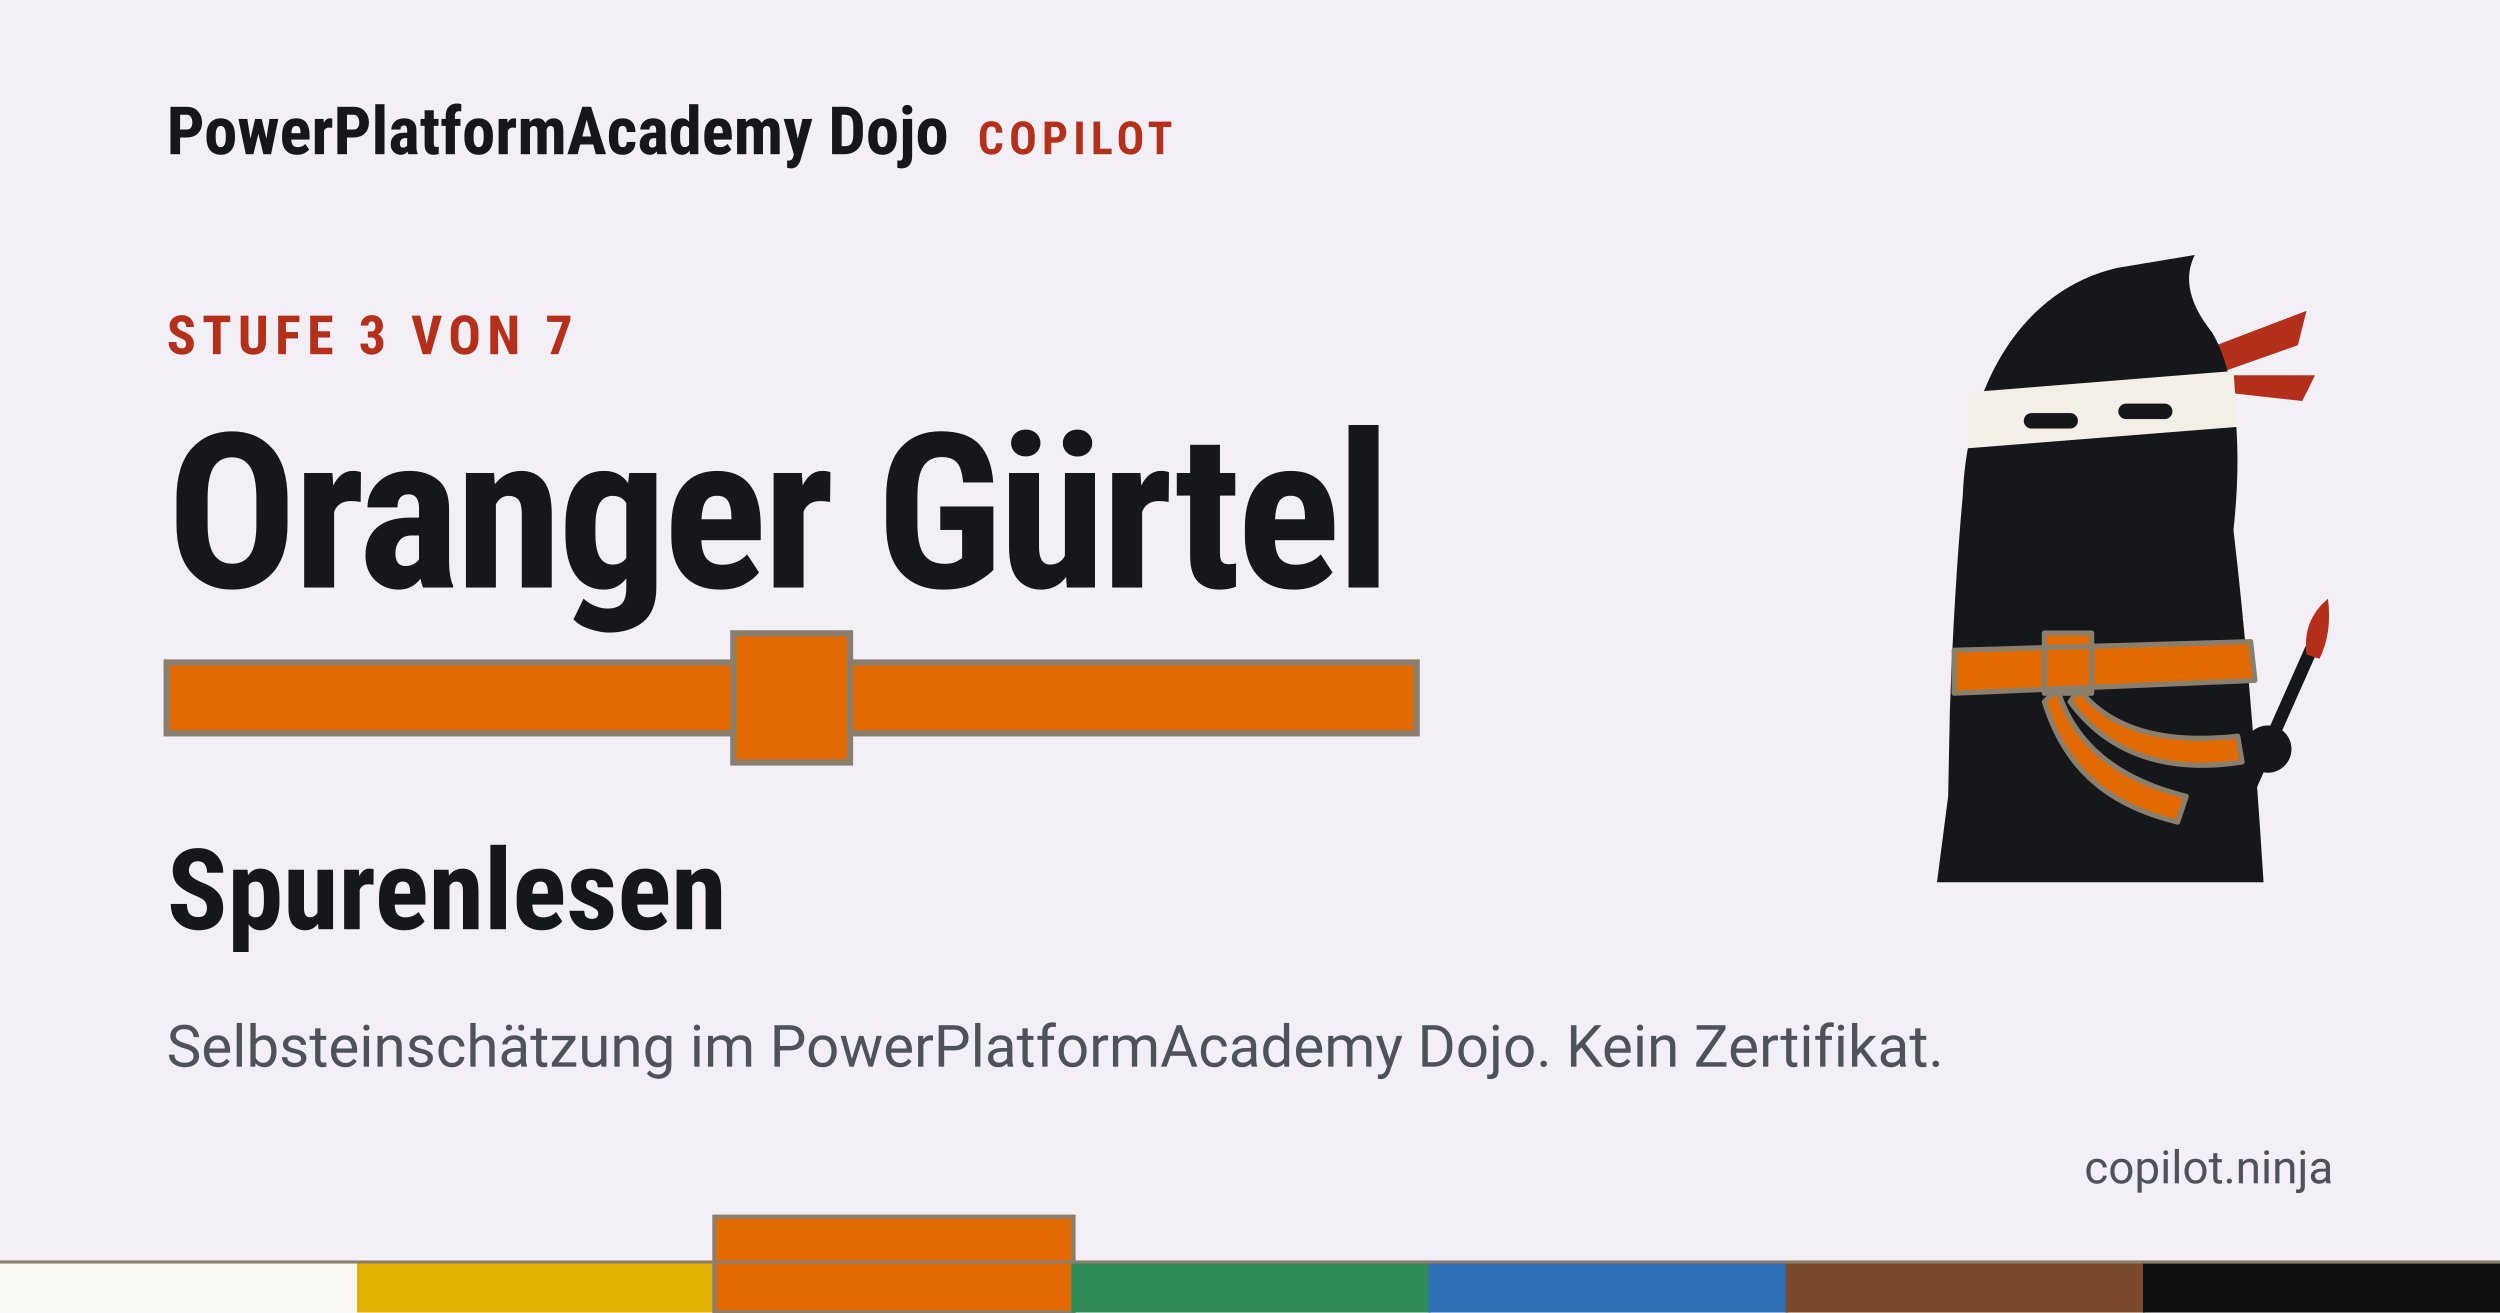
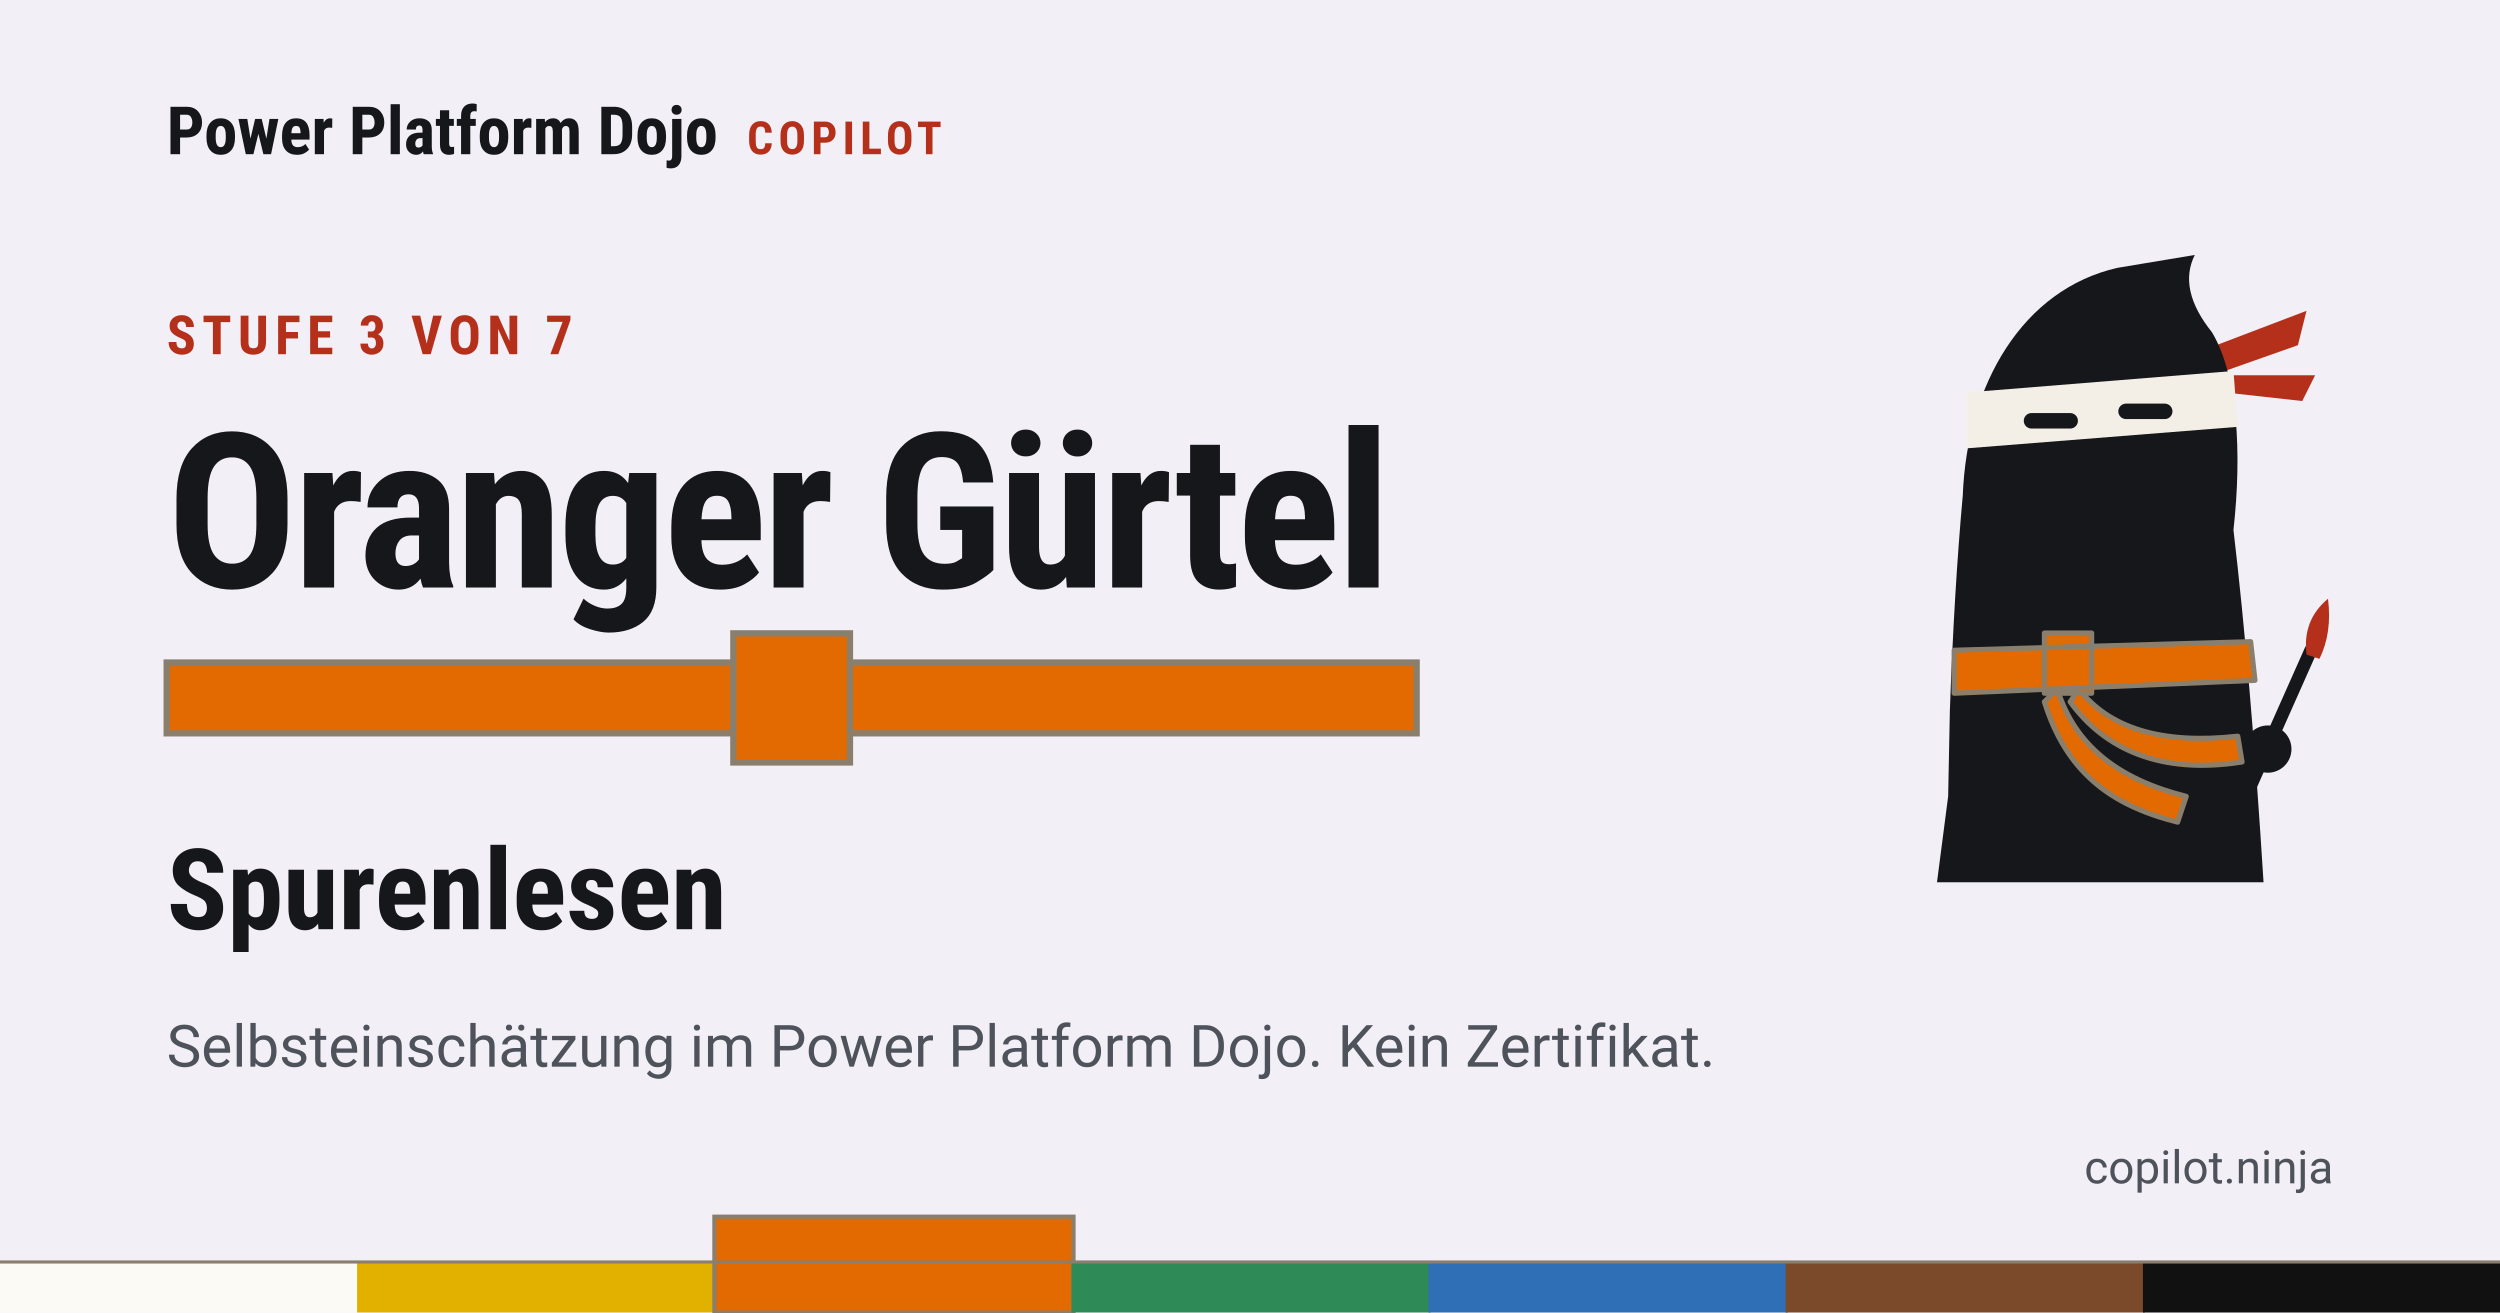
- <svg xmlns="http://www.w3.org/2000/svg" width="1200" height="630" viewBox="0 0 1200 630" role="img" aria-label="Oranger Gürtel, Spurenlesen. Selbsteinschätzung im PowerPlatformAcademy Dojo, kein Zertifikat.">
+ <svg xmlns="http://www.w3.org/2000/svg" width="1200" height="630" viewBox="0 0 1200 630" role="img" aria-label="Oranger Gürtel, Spurenlesen. Selbsteinschätzung im Power Platform Dojo, kein Zertifikat.">
  <rect width="1200" height="630" fill="#F3EFF7" />
-   <text x="80" y="74" font-family="Bahnschrift, 'Avenir Next Condensed', 'Roboto Condensed', 'Arial Narrow', sans-serif" font-stretch="condensed" font-weight="600" font-size="32" fill="#15171B">PowerPlatformAcademy Dojo<tspan font-weight="700" font-size="22" letter-spacing="2.5" fill="#B4301A" dx="14">COPILOT</tspan>
+   <text x="80" y="74" font-family="Bahnschrift, 'Avenir Next Condensed', 'Roboto Condensed', 'Arial Narrow', sans-serif" font-stretch="condensed" font-weight="600" font-size="32" fill="#15171B">Power Platform Dojo<tspan font-weight="700" font-size="22" letter-spacing="2.5" fill="#B4301A" dx="14">COPILOT</tspan>
  </text>
  <text x="80" y="170" font-family="Bahnschrift, 'Avenir Next Condensed', 'Roboto Condensed', 'Arial Narrow', sans-serif" font-weight="700" font-size="26" letter-spacing="3" fill="#B4301A">STUFE 3 VON 7</text>
  <text x="80" y="282" font-family="Bahnschrift, 'Avenir Next Condensed', 'Roboto Condensed', 'Arial Narrow', sans-serif" font-weight="700" font-size="104" letter-spacing="-2" fill="#15171B">Oranger Gürtel</text>
  <rect x="80" y="318" width="600" height="34" fill="#E36A00" stroke="#8A7F6C" stroke-width="3" />
  <rect x="352" y="304" width="56" height="62" fill="#E36A00" stroke="#8A7F6C" stroke-width="3" />
  <text x="80" y="446" font-family="Bahnschrift, 'Avenir Next Condensed', 'Roboto Condensed', 'Arial Narrow', sans-serif" font-weight="600" font-size="54" fill="#15171B">Spurenlesen</text>
-   <text x="80" y="512" font-family="'Segoe UI', system-ui, -apple-system, Roboto, Arial, sans-serif" font-size="28" fill="#4E525B">Selbsteinschätzung im PowerPlatformAcademy Dojo. Kein Zertifikat.</text>
+   <text x="80" y="512" font-family="'Segoe UI', system-ui, -apple-system, Roboto, Arial, sans-serif" font-size="28" fill="#4E525B">Selbsteinschätzung im Power Platform Dojo. Kein Zertifikat.</text>
  <svg x="880" y="110" width="248" height="330" viewBox="0 0 120 160">
    <style>.t-koerper{fill:#15171B}.t-gesicht{fill:#F4EFE6}.t-augen{fill:none;stroke:#15171B;stroke-width:3.6;stroke-linecap:round}.t-band,.t-pinsel-spitze{fill:#B4301A}.t-guertel,.t-guertel-enden{fill:#E36A00;stroke:#8A7F6C;stroke-width:1.2;stroke-linejoin:round}.t-pinsel-stiel{fill:none;stroke:#15171B;stroke-width:3;stroke-linecap:round}.t-hand{fill:#15171B}.t-rolle,.t-strich{display:none}</style>
    <g class="t-figur">
      <path class="t-band" d="M89 27l21-8-2 8-17 6zM90 34h22l-3 6-18-2z" />
      <path class="t-koerper" d="M24 152l2.6-20 .4-20q1-28 3-50c1-26 14-48 36-53l18-3q-4 8 4 18c6 10 7 28 5 46q4 34 7 82z" />
      <path class="t-gesicht" d="M31 38l62-5 1 13-63 5z" />
      <path class="t-augen" d="M46 44.6h9M68 42.4h9" />
      <g class="t-rolle">
        <path class="t-rolle-blatt" d="M30 114h60v18H30z" />
        <path class="t-rolle-zeilen" d="M38 120h40M38 126h28" />
        <path class="t-rolle-enden" d="M25 111h6v24h-6zM89 111h6v24h-6z" />
      </g>
      <path class="t-guertel-enden" d="M52 107c4 13 14 21 30 25l-2 6c-16-4-26-12-31-28zM57 107c7 9 19 13 37 11l1 6c-19 3-32-3-40-14z" />
      <path class="t-guertel" d="M28 98l69-2 1 9-70 3zM49 94h11v14H49z" />
      <g class="t-pinsel">
        <path class="t-pinsel-stiel" d="M95 134l16-36" />
        <path class="t-pinsel-spitze" d="M110 99q-1-8 5-13 1 8-2 14z" />
        <circle class="t-hand" cx="101" cy="121" r="5.5" />
      </g>
      <path class="t-strich" pathLength="1" d="M24 152l2.6-20 .4-20q1-28 3-50c1-26 14-48 36-53l18-3q-4 8 4 18c6 10 7 28 5 46q4 34 7 82z" />
    </g>
  </svg>
  <text x="1120" y="568" text-anchor="end" font-family="'Segoe UI', system-ui, -apple-system, Roboto, Arial, sans-serif" font-size="22" fill="#4E525B">copilot.ninja</text>
  <rect x="0.0" y="606" width="172.4" height="24" fill="#FBFAF5" />
  <rect x="171.4" y="606" width="172.4" height="24" fill="#E2B100" />
  <rect x="342.9" y="584" width="172.4" height="46" fill="#E36A00" stroke="#8A7F6C" stroke-width="2" />
  <rect x="514.3" y="606" width="172.4" height="24" fill="#2E8B57" />
  <rect x="685.7" y="606" width="172.4" height="24" fill="#2F6FB5" />
  <rect x="857.1" y="606" width="172.4" height="24" fill="#7A4A2B" />
  <rect x="1028.6" y="606" width="172.4" height="24" fill="#111111" />
  <rect x="0" y="605" width="1200" height="1.5" fill="#8A7F6C" />
</svg>
